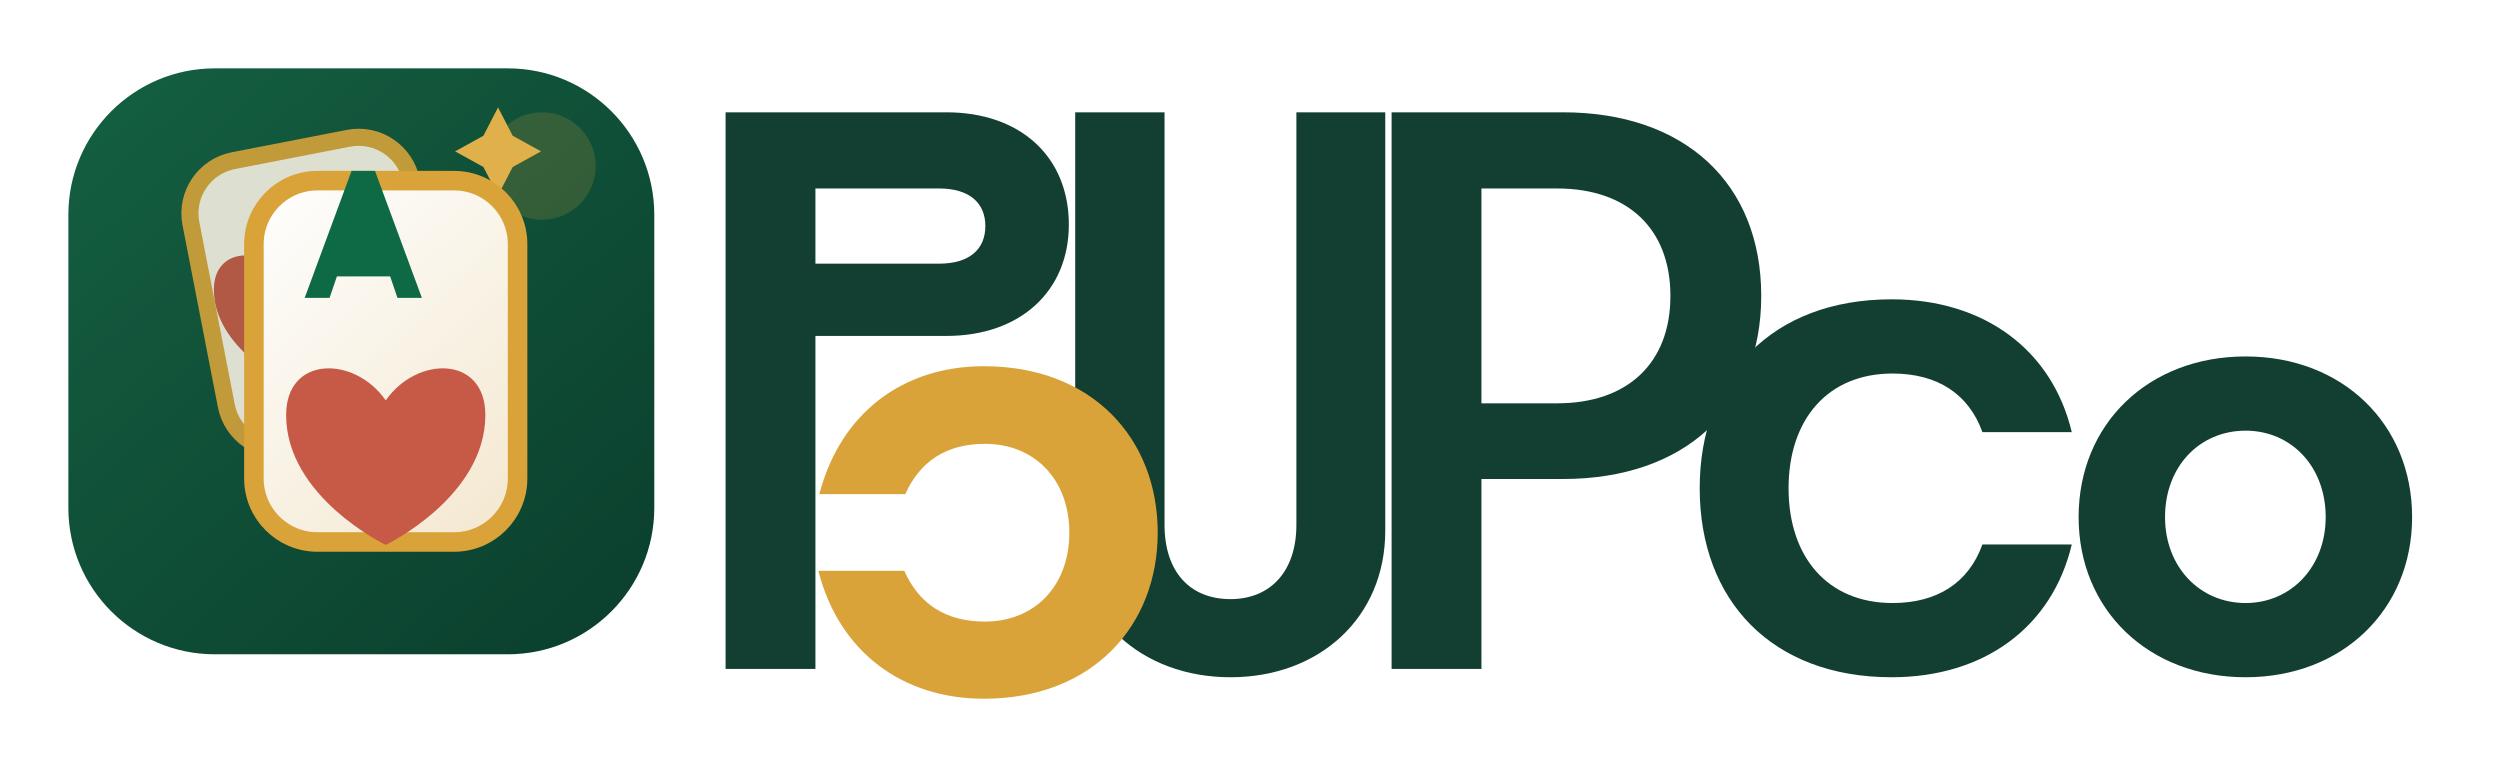
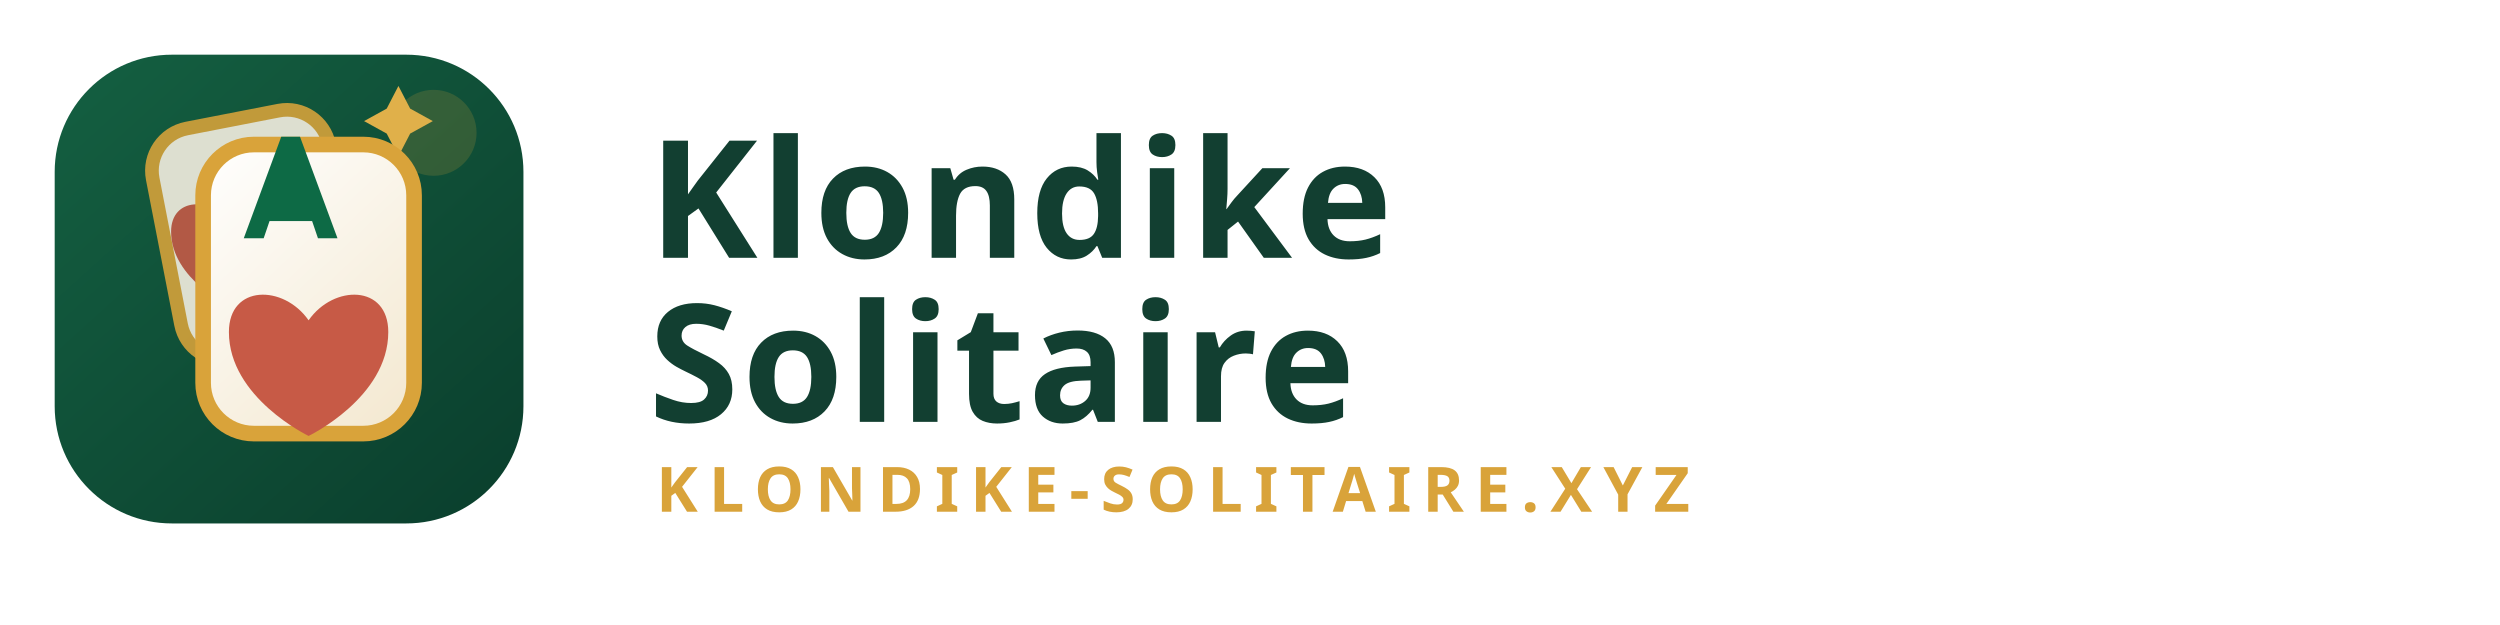
- <svg xmlns="http://www.w3.org/2000/svg" width="512" height="160" viewBox="0 0 512 160" fill="none">
+ <svg xmlns="http://www.w3.org/2000/svg" width="640" height="160" viewBox="0 0 640 160" fill="none">
  <defs>
    <linearGradient id="logo-bg" x1="18" y1="16" x2="132" y2="142" gradientUnits="userSpaceOnUse">
      <stop stop-color="#145F41" />
      <stop offset="1" stop-color="#0A3D2C" />
    </linearGradient>
    <linearGradient id="logo-front" x1="48" y1="40" x2="106" y2="102" gradientUnits="userSpaceOnUse">
      <stop stop-color="#FFFFFF" />
      <stop offset="1" stop-color="#F4E9D2" />
    </linearGradient>
  </defs>
  <rect x="14" y="14" width="120" height="120" rx="30" fill="url(#logo-bg)" />
  <circle cx="111" cy="34" r="11" fill="#D9A33A" fill-opacity="0.18" />
  <path d="M102 22L105 27.8L110.8 31L105 34.2L102 40L99 34.2L93.2 31L99 27.8L102 22Z" fill="#E0B04A" />
  <g opacity="0.88">
    <rect x="37" y="35" width="46" height="60" rx="11" transform="rotate(-11 37 35)" fill="#F8F1E4" stroke="#D9A33A" stroke-width="3.5" />
    <path d="M59 57C63.8 50.4 74.2 50.4 74.2 59.3C74.2 71.4 59 78.6 59 78.6C59 78.6 43.8 71.4 43.8 59.3C43.8 50.4 54.2 50.4 59 57Z" fill="#C75A46" />
  </g>
  <rect x="52" y="37" width="54" height="74" rx="13" fill="url(#logo-front)" stroke="#D9A33A" stroke-width="4" />
  <path d="M65 55H75.4L70.2 42L65 55ZM67.5 61L69 56.6H79.9L81.4 61H86.4L76.8 35H72L62.4 61H67.5Z" fill="#0D6A45" />
  <path d="M79 82C85.4 72.8 99.4 72.8 99.4 85C99.4 101.8 79 111.6 79 111.6C79 111.6 58.6 101.8 58.6 85C58.6 72.8 72.6 72.8 79 82Z" fill="#C75A46" />
-   <path d="M167 68.8H193.8C209.1 68.8 218.9 59.5 218.9 46C218.9 32.2 209.1 23 193.8 23H148.6V137H167V68.8ZM167 54V38.6H192.3C198.6 38.6 201.8 41.6 201.8 46.3C201.8 51 198.6 54 192.3 54H167Z" fill="#123F31" />
-   <path d="M252 138.7C270.2 138.7 283.7 126.5 283.7 108.7V23H265.5V107.5C265.5 117.1 260.1 122.7 252 122.7C243.7 122.7 238.5 117.1 238.5 107.5V23H220.2V108.7C220.2 126.5 233.8 138.7 252 138.7Z" fill="#123F31" />
-   <path d="M303.4 137V98.1H320.1C345 98.1 360.7 83.6 360.7 60.6C360.7 37.5 345 23 320.1 23H285V137H303.4ZM303.4 82.6V38.6H318.9C333.3 38.6 342.1 46.8 342.1 60.6C342.1 74.4 333.3 82.6 318.9 82.6H303.4Z" fill="#123F31" />
-   <path d="M387.4 138.7C406.4 138.7 420.3 128.4 424.3 111.5H406C403.2 119.3 396.8 123.5 387.6 123.5C374.3 123.5 366.3 114.1 366.3 100C366.3 85.9 374.3 76.5 387.6 76.5C396.8 76.5 403.2 80.7 406 88.5H424.3C420.3 71.7 406.4 61.3 387.4 61.3C362.9 61.3 348.1 77 348.1 100C348.1 123 362.9 138.7 387.4 138.7Z" fill="#123F31" />
-   <path d="M459.9 138.7C479.7 138.7 494 124.9 494 105.9C494 86.8 479.7 73 459.9 73C440 73 425.7 86.8 425.7 105.9C425.7 124.9 440 138.7 459.9 138.7ZM459.9 123.5C450.5 123.5 443.4 116.1 443.4 105.9C443.4 95.5 450.5 88.2 459.9 88.2C469.2 88.2 476.3 95.5 476.3 105.9C476.3 116.1 469.2 123.5 459.9 123.5Z" fill="#123F31" />
-   <path d="M167.8 101.2H185.4C188.4 94.5 193.8 90.9 201.7 90.9C212 90.9 219 98.3 219 109.1C219 119.9 212 127.3 201.7 127.3C193.7 127.3 188.2 123.7 185.2 116.9H167.6C171.8 133.4 184.7 143.1 201.5 143.1C223.7 143.1 237.1 128.2 237.1 109.1C237.1 89.8 223.7 75 201.5 75C184.8 75 172.1 84.7 167.8 101.2Z" fill="#D9A33A" />
+   <text x="166" y="66" fill="#123F31" font-family="'Avenir Next', 'Segoe UI', sans-serif" font-size="42" font-weight="800" letter-spacing="0.02em">Klondike</text>
+   <text x="166" y="108" fill="#123F31" font-family="'Avenir Next', 'Segoe UI', sans-serif" font-size="42" font-weight="800" letter-spacing="0.02em">Solitaire</text>
+   <text x="168" y="131" fill="#D9A33A" font-family="'Avenir Next', 'Segoe UI', sans-serif" font-size="16" font-weight="700" letter-spacing="0.18em">KLONDIKE-SOLITAIRE.XYZ</text>
</svg>
